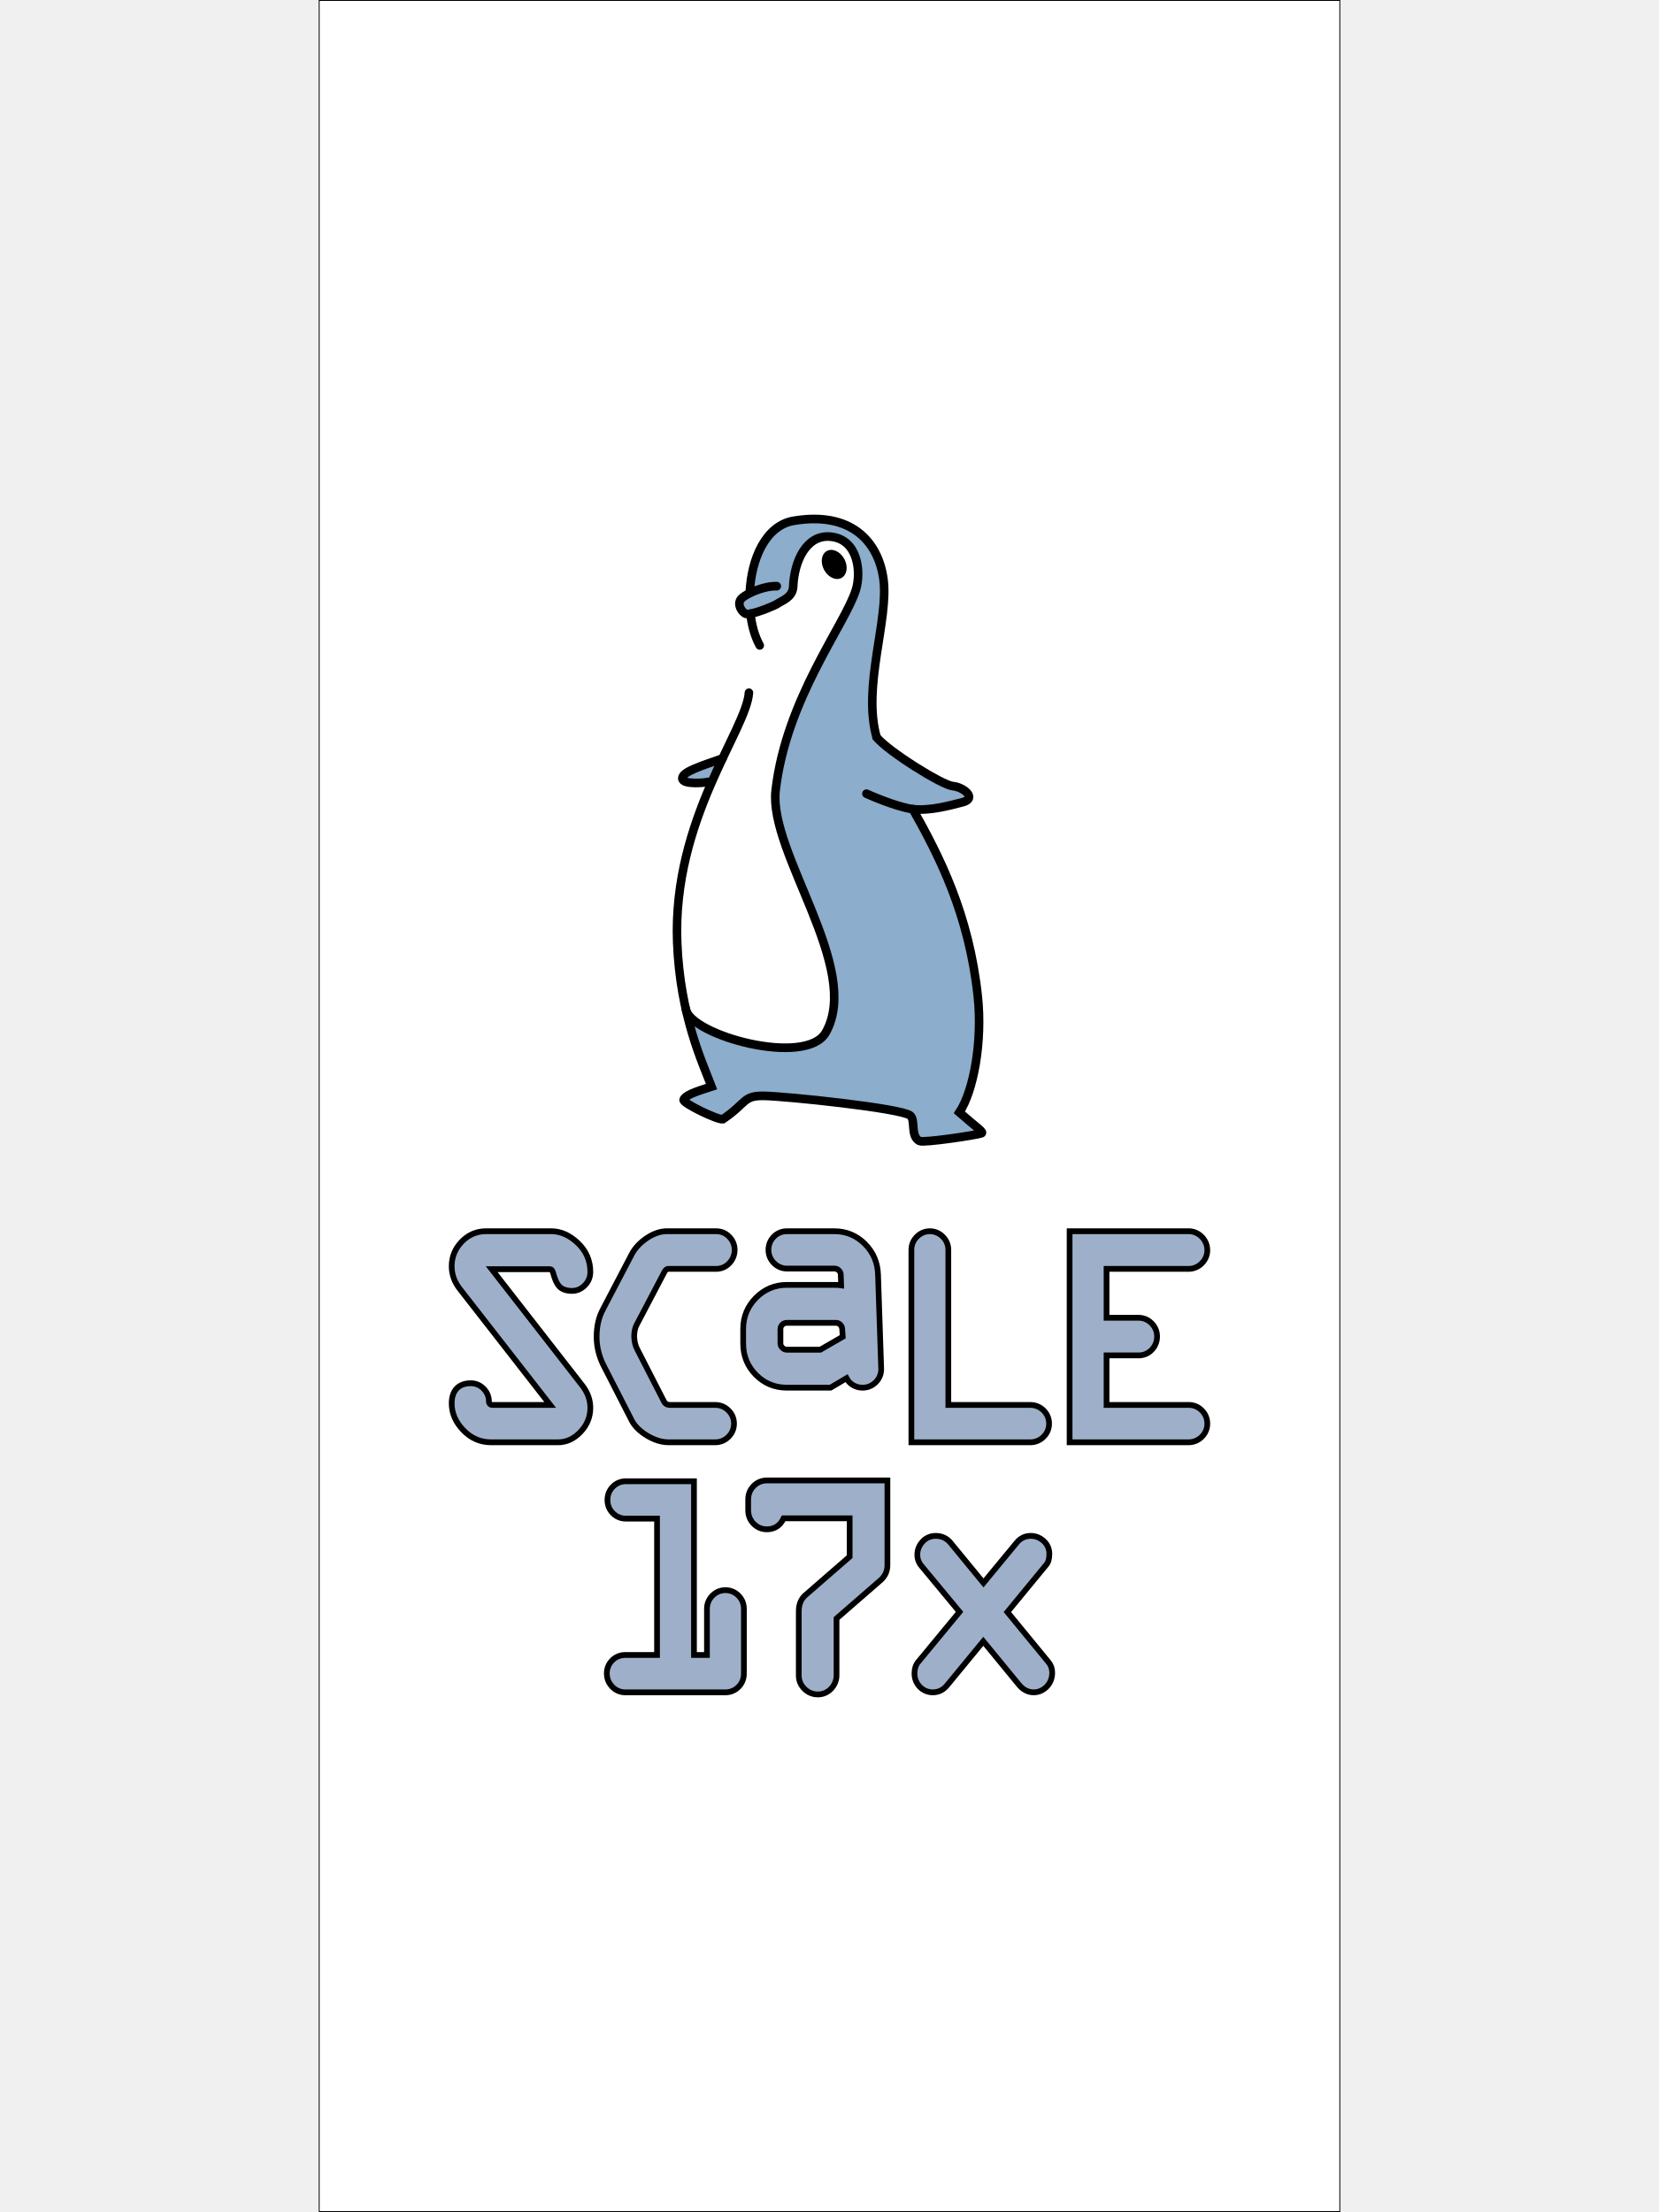
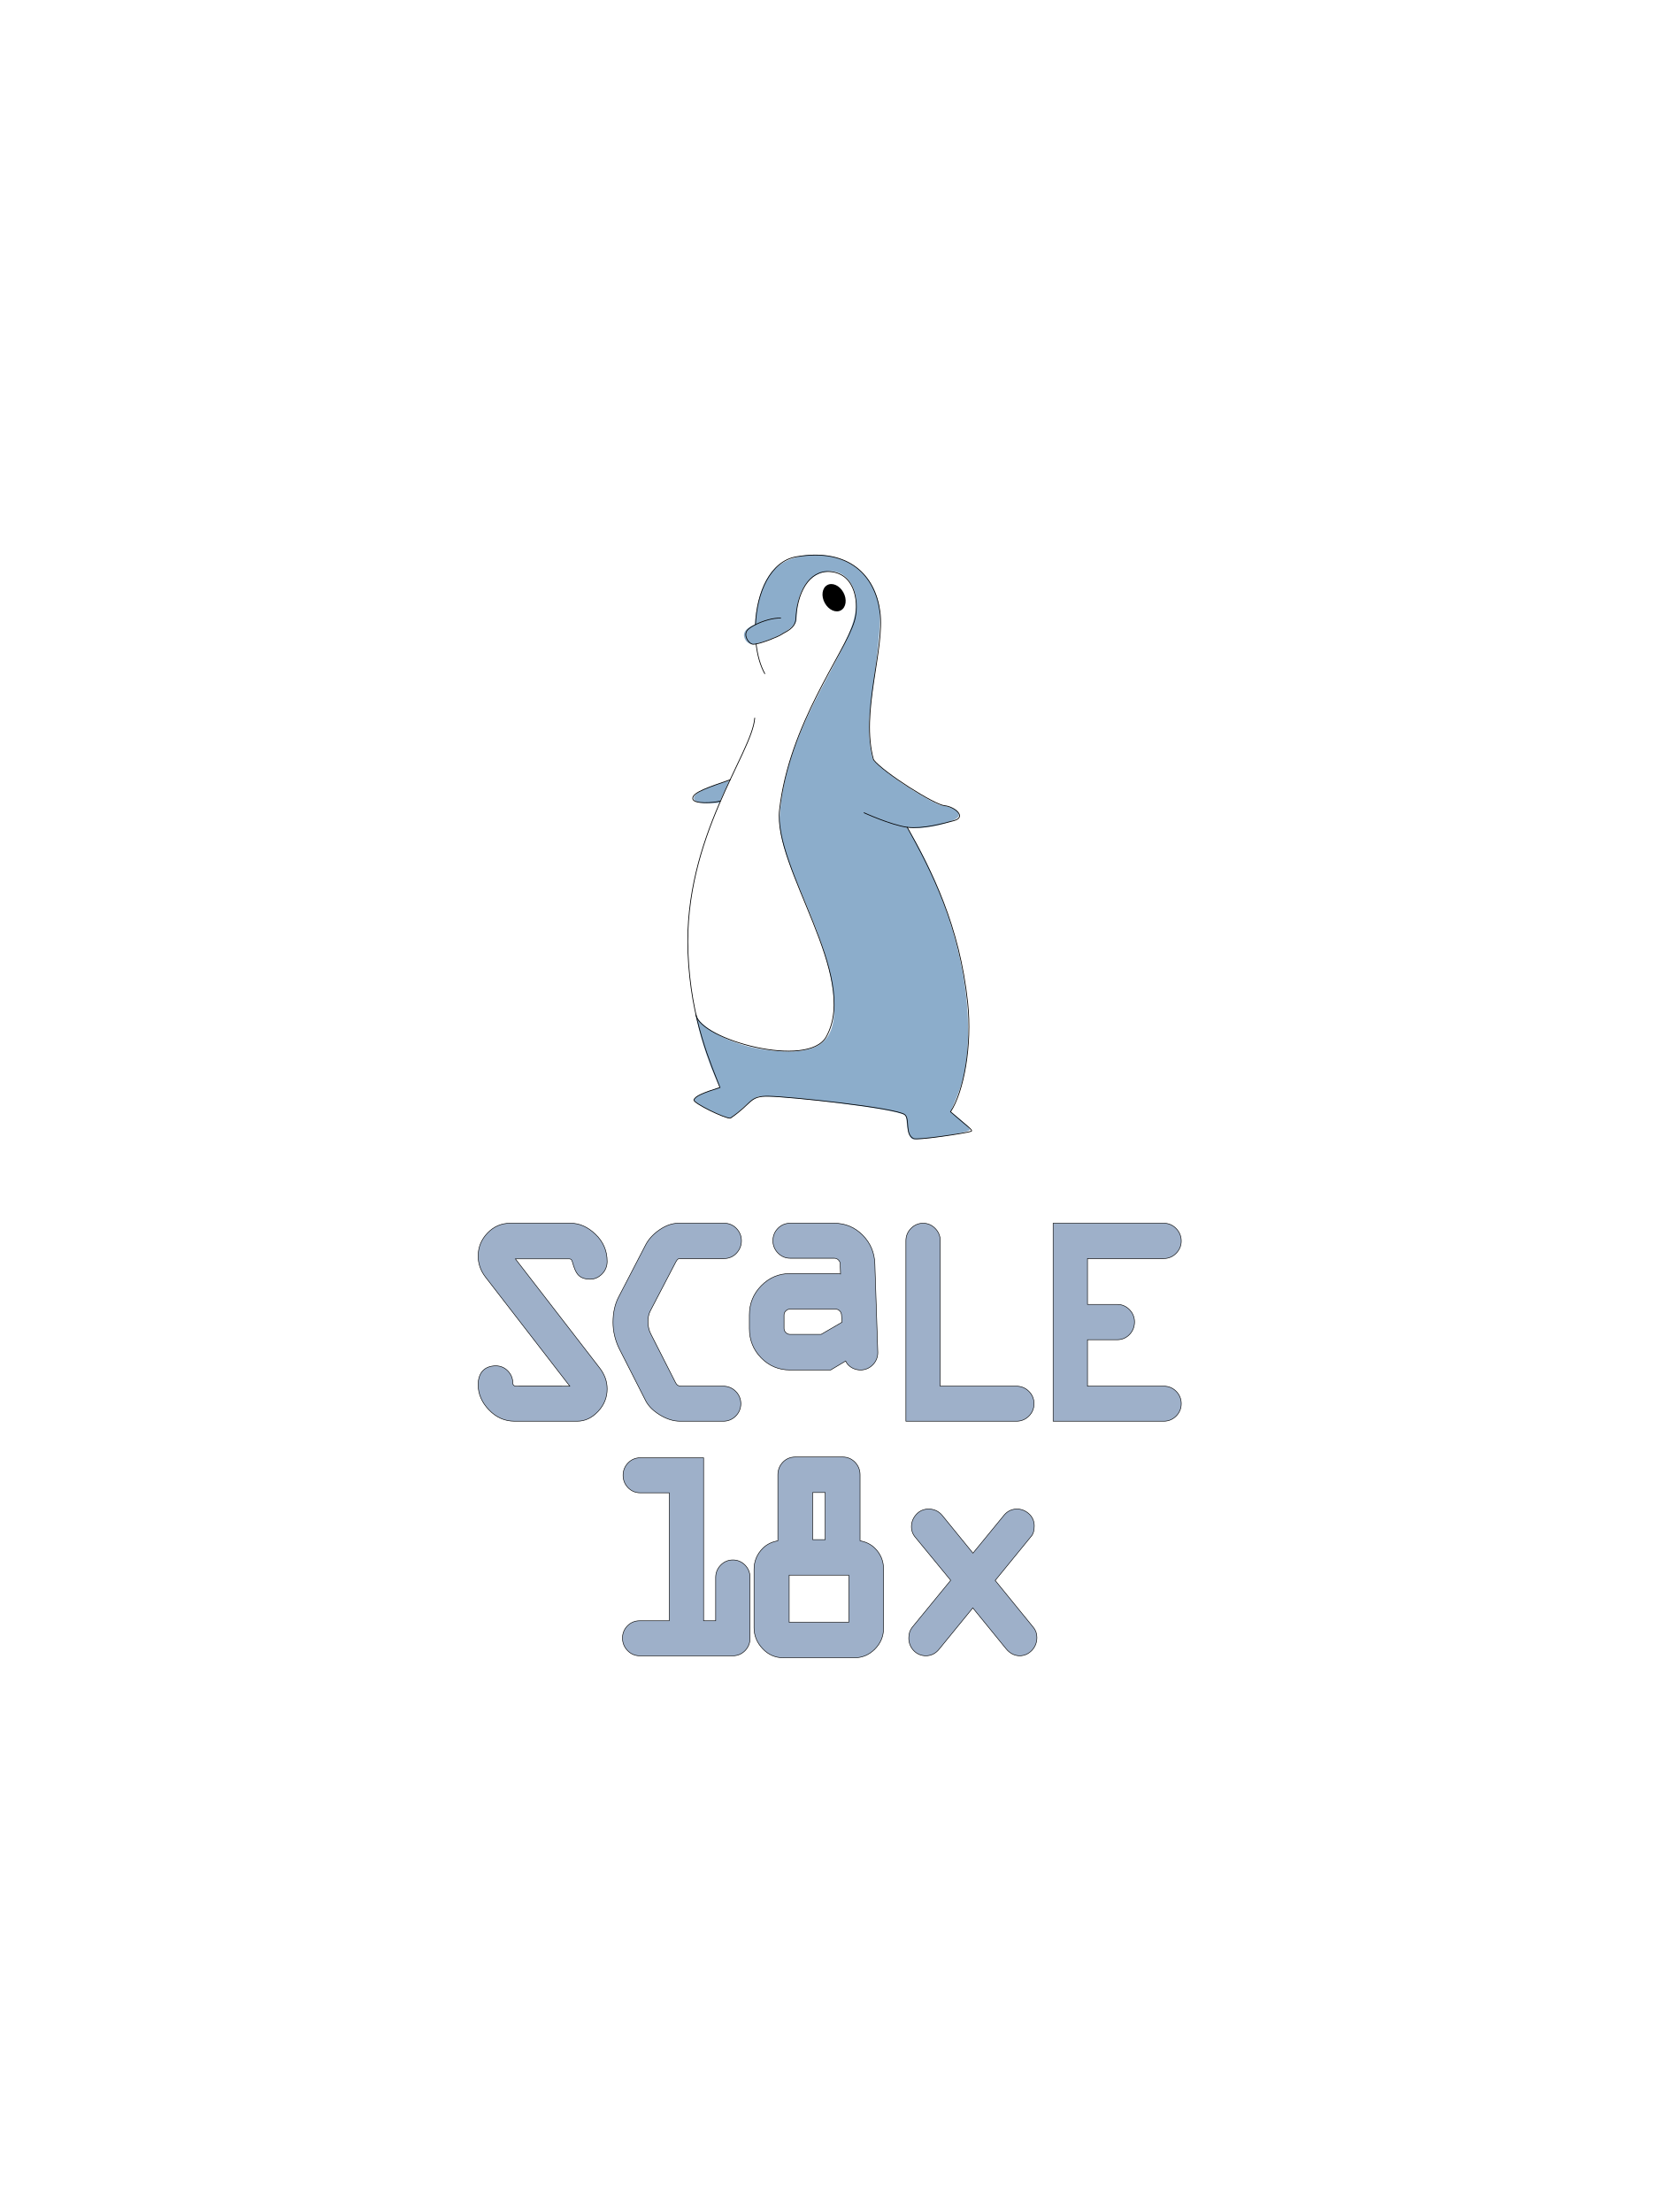
- <svg xmlns="http://www.w3.org/2000/svg" width="1536" height="2048" viewBox="0 0 406.4 541.867" version="1.1" id="svg8">
-   <defs id="defs2">
-     <clipPath clipPathUnits="userSpaceOnUse" id="clipPath24">
-       <path d="M 0,1296 H 1728 V 0 H 0 Z" id="path22-5" />
-     </clipPath>
-     <clipPath clipPathUnits="userSpaceOnUse" id="clipPath116">
-       <path d="M 0,1296 H 1728 V 0 H 0 Z" id="path114" />
-     </clipPath>
-     <clipPath clipPathUnits="userSpaceOnUse" id="clipPath162">
-       <path d="M 0,1296 H 1728 V 0 H 0 Z" id="path160" />
-     </clipPath>
-     <clipPath clipPathUnits="userSpaceOnUse" id="clipPath178">
-       <path d="M 0,1296 H 1728 V 0 H 0 Z" id="path176" />
-     </clipPath>
-     <clipPath clipPathUnits="userSpaceOnUse" id="clipPath194">
-       <path d="M 0,1296 H 1728 V 0 H 0 Z" id="path192" />
-     </clipPath>
-     <clipPath clipPathUnits="userSpaceOnUse" id="clipPath206">
-       <path d="m 1092.17,758.584 h 182.92 v -28.715 h -182.92 z" id="path204" />
-     </clipPath>
-     <clipPath clipPathUnits="userSpaceOnUse" id="clipPath210">
-       <path d="m 1092.17,758.584 h 182.92 v -28.715 h -182.92 z" id="path208" />
-     </clipPath>
-     <clipPath clipPathUnits="userSpaceOnUse" id="clipPath234">
-       <path d="m 1094.31,736.994 h 488.44 v -36.719 h -488.44 z" id="path232" />
-     </clipPath>
-     <clipPath clipPathUnits="userSpaceOnUse" id="clipPath238">
-       <path d="m 1094.31,736.994 h 488.44 v -36.719 h -488.44 z" id="path236" />
-     </clipPath>
-     <clipPath clipPathUnits="userSpaceOnUse" id="clipPath262">
-       <path d="M 1077.15,249.586 H 1252.3 V 222.103 H 1077.15 Z" id="path260" />
-     </clipPath>
-     <clipPath clipPathUnits="userSpaceOnUse" id="clipPath266">
-       <path d="M 1077.15,249.586 H 1252.3 V 222.103 H 1077.15 Z" id="path264" />
-     </clipPath>
-     <clipPath clipPathUnits="userSpaceOnUse" id="clipPath290">
-       <path d="m 1079.21,228.922 h 467.85 v -35.145 h -467.85 z" id="path288" />
-     </clipPath>
-     <clipPath clipPathUnits="userSpaceOnUse" id="clipPath294">
-       <path d="m 1079.21,228.922 h 467.85 v -35.145 h -467.85 z" id="path292" />
-     </clipPath>
-   </defs>
-   <g id="layer1" transform="translate(0,244.8667)">
-     <g id="g107" transform="matrix(0.8407225,0,0,0.8407225,78.07685,47.30542)">
-       <rect y="-347.393" x="0.132" height="644.261" width="297.392" id="rect5943" style="fill:#ffffff;fill-opacity:1;stroke:#000000;stroke-width:0.264;stroke-opacity:1" />
-       <g transform="matrix(1.813115,0,0,1.833864,37.87629,-198.4109)" style="fill:none;fill-rule:evenodd;stroke:none;stroke-width:1" id="Page-1">
-         <g id="HomePageBanner">
-           <g id="g10-4" transform="matrix(1,0,0,-1,36.53325,101.1305)">
-             <g id="g12-1" transform="matrix(1,0,0,-1,0,100.1256)">
-               <path style="fill:#ffffff;fill-rule:nonzero" d="m 24.937,2.885 c -0.083,-0.001 -0.163,2.69e-4 -0.248,0.004 -3.14,0.143 -4.762,2.589 -5.328,4.611 -0.615,2.195 -0.175,3.581 -0.669,4.233 -1.223,1.613 -4.652,2.971 -6.821,3.459 0,0 0.363,2.575 0.917,4.111 0.553,1.536 1.194,2.501 0.791,4.787 -0.404,2.286 -3.613,8.618 -6.19,14.106 -2.979,6.344 -7.287,15.872 -7.266,27.455 0.008,4.429 0.548,8.484 1.291,11.97 0.089,0.14 0.146,0.261 0.164,0.366 0.273,1.556 5.264,5.301 12.977,6.073 6.877,0.689 10.934,-0.516 10.895,-7.036 C 25.378,64.8 15.603,52.388 16.031,44.639 16.955,28.008 29.446,15.964 29.256,8.118 29.19,5.397 27.508,2.925 24.937,2.885 c 0,0 0,0 0,0 z" id="path14-7" />
-               <path style="fill:#8cadcb;fill-rule:nonzero" d="m 22.109,0.082 c -2.826,0 -5.988,1.006 -7.67,3.194 -2.456,3.194 -2.691,8.633 -2.691,8.633 0,0 -2.355,0.748 -1.817,2.228 0.466,1.28 1.562,1.138 1.85,1.076 0.003,-0.001 0.009,-0.003 0.012,-0.004 0.039,-0.009 0.063,-0.017 0.063,-0.017 2.169,-0.488 5.598,-1.847 6.821,-3.459 0.494,-0.651 0.054,-2.037 0.669,-4.233 0.566,-2.022 2.188,-4.468 5.328,-4.611 2.713,-0.123 4.499,2.42 4.567,5.229 0.19,7.846 -12.301,19.89 -13.225,36.521 -0.428,7.749 9.347,20.162 9.419,32.385 0.039,6.52 -4.018,7.725 -10.895,7.036 -7.713,-0.772 -12.703,-4.517 -12.977,-6.073 -0.018,-0.105 -0.075,-0.226 -0.164,-0.366 1.653,7.755 4.306,12.698 4.306,12.698 0,0 -4.622,1.253 -4.487,2.165 0.097,0.656 5.557,3.119 6.202,3.03 0.732,-0.101 3.522,-3.231 4.932,-3.636 1.735,-0.498 23.578,1.975 25.298,3.127 0.503,0.337 0.111,3.16 1.211,4.001 0.572,0.437 9.539,-0.932 9.958,-1.479 0.329,-0.431 -3.288,-3.093 -3.288,-3.093 1.415,-3.302 3.12,-6.275 3.019,-14.391 -0.156,-12.626 -5.248,-25.369 -10.498,-33.793 3.059,0.587 8.883,-0.975 8.917,-2.017 0.039,-1.21 -2.187,-1.58 -3.129,-1.715 C 42.899,42.382 35.54,38.279 32.134,34.816 31.645,32.945 31.406,31.254 31.495,28.293 31.596,24.93 33.21,16.592 33.345,10.909 33.46,6.061 30.284,0.216 22.109,0.082 Z" id="path16-1" />
-               <path style="fill:#8cadcb;fill-rule:nonzero" d="m 7.325,38.343 c -2.362,0.631 -6.109,1.811 -6.123,2.963 -0.012,1.012 2.598,0.962 4.403,0.807 0.593,-1.358 1.177,-2.614 1.72,-3.77 z" id="path18-8" />
-               <path style="stroke:#000000;stroke-width:1.374;stroke-linecap:round" d="m 38.053,46.248 c 4.228,7.431 9.029,16.639 10.441,29.761 0.77,7.152 -0.658,14.969 -2.962,18.424 2.772,2.4 4.02,3.15 3.538,3.318 -0.851,0.296 -9.28,1.553 -9.939,1.223 -1.53,-0.764 -0.593,-3.31 -1.498,-4.048 C 36.203,93.761 17.612,91.852 14.099,91.801 10.727,91.751 11.369,92.948 7.515,95.516 6.659,95.638 1.034,92.947 1.215,92.424 1.444,91.763 2.805,91.236 5.705,90.32 4.248,86.521 0.65,79.07 0.185,67.442 -0.597,47.895 11.297,33.699 11.713,27.751" id="path20-7" />
-               <path style="stroke:#000000;stroke-width:1.374;stroke-linecap:round" d="m 11.844,11.908 c 0.223,-5.407 2.557,-10.733 7.074,-11.481 9.211,-1.525 13.593,3.295 14.416,9.284 0.881,6.401 -3.416,17.086 -1.105,25.105" id="path22-8" />
-               <path style="stroke:#000000;stroke-width:1.374;stroke-linecap:round" d="M 13.45,20.235 C 12.668,18.839 12.171,17.095 11.952,15.193" id="path24-7" />
-               <path style="stroke:#000000;stroke-width:1.374;stroke-linecap:round" d="m 7.472,38.197 c -3.472,1.203 -6.47,2.105 -6.47,3.157 0,1.052 3.787,0.752 4.734,0.451" id="path26-7" />
-               <path style="stroke:#000000;stroke-width:1.374;stroke-linecap:round" d="m 16.189,10.82 c -1.311,-0.052 -3.043,0.476 -4.291,1.08 -0.636,0.308 -1.146,0.635 -1.411,0.914 -0.783,0.829 0.065,2.191 0.79,2.415 0.126,0.039 0.341,0.028 0.615,-0.019 1.3,-0.223 3.909,-1.258 4.471,-1.641 0.681,-0.464 2.258,-0.942 2.452,-2.505 0.157,-4.36 2.209,-8.418 5.933,-8.118 4.582,0.37 5.006,5.731 4.167,8.419 C 27.18,16.928 17.71,28.653 16.004,43.253 14.845,53.172 29.899,71.457 24.077,81.716 20.92,87.278 2.235,82.176 1.564,77.988" id="path28-4" />
-               <path style="stroke:#000000;stroke-width:1.374;stroke-linecap:round" d="m 32.23,34.817 c 1.74,2.175 10.516,7.619 12.253,7.769 1.736,0.151 3.944,1.954 1.577,2.556 -1.965,0.5 -5.237,1.414 -8.007,1.107 0,0 0,0 0,0 -2.899,-0.405 -7.458,-2.459 -7.458,-2.459" id="path30-4" />
-               <path style="fill:#000000;fill-rule:nonzero" d="M 26.613,9.496 C 25.726,9.993 24.472,9.442 23.812,8.265 23.152,7.089 23.336,5.733 24.223,5.236 c 0.887,-0.498 2.141,0.053 2.8,1.23 0.66,1.176 0.476,2.533 -0.41,3.03 z" id="path32-9" />
+ <svg xmlns="http://www.w3.org/2000/svg" width="1536px" height="2048px" viewBox="0 0 1536 2048" version="1.1" style="background: #FFFFFF;">
+   <defs />
+   <g id="Page-1" stroke="none" stroke-width="1" fill="none" fill-rule="evenodd">
+     <g id="LaunchImage_iPad_iOS7@2x~portrait">
+       <rect id="Rectangle" fill="#FFFFFF" x="0" y="0" width="1536" height="2048" />
+       <g id="HomePageBanner" transform="translate(442, 512)">
+         <g id="g10-1" transform="translate(326.2518, 272.0251) scale(-1, 1) rotate(-180) translate(-326.2518, -272.0251) translate(194.6039, 0.580902)">
+           <g id="g12-3" transform="translate(131.6478, 271.2119) scale(-1, 1) rotate(-180) translate(-131.6478, -271.2119) translate(-0, 0.079699)">
+             <path d="M133.062,15.772 C132.618,15.765 132.187,15.774 131.733,15.795 C114.9,16.575 106.206,29.949 103.17,41 C99.874,53.002 102.234,60.575 99.586,64.137 C93.032,72.952 74.648,80.376 63.021,83.047 C63.021,83.047 64.968,97.122 67.936,105.517 C70.903,113.912 74.338,119.188 72.174,131.687 C70.01,144.186 52.804,178.798 38.99,208.795 C23.02,243.474 -0.076,295.559 0.036,358.875 C0.078,383.087 2.973,405.251 6.957,424.311 C7.431,425.075 7.737,425.737 7.836,426.31 C9.302,434.817 36.053,455.288 77.404,459.511 C114.272,463.275 136.02,456.691 135.812,421.049 C135.425,354.231 83.021,286.38 85.316,244.018 C90.272,153.104 157.234,87.268 156.214,44.378 C155.86,29.505 146.846,15.991 133.062,15.772 C133.062,15.772 133.062,15.772 133.062,15.772 L133.062,15.772 Z" id="path14-7" fill="#FFFFFF" fill-rule="nonzero" />
+             <path d="M117.901,0.447 C102.752,0.447 85.801,5.947 76.782,17.909 C63.617,35.371 62.355,65.102 62.355,65.102 C62.355,65.102 49.731,69.192 52.616,77.28 C55.112,84.276 60.989,83.502 62.535,83.161 C62.553,83.154 62.584,83.143 62.602,83.139 C62.811,83.09 62.94,83.047 62.94,83.047 C74.568,80.376 92.951,72.952 99.505,64.137 C102.153,60.576 99.793,53.002 103.089,41 C106.125,29.949 114.819,16.575 131.652,15.795 C146.195,15.122 155.769,29.025 156.134,44.378 C157.154,87.269 90.191,153.104 85.235,244.018 C82.941,286.38 135.345,354.231 135.732,421.049 C135.939,456.691 114.191,463.276 77.323,459.511 C35.973,455.288 9.221,434.817 7.755,426.31 C7.656,425.737 7.35,425.075 6.876,424.312 C15.736,466.703 29.96,493.723 29.96,493.723 C29.96,493.723 5.182,500.574 5.907,505.555 C6.428,509.141 35.697,522.608 39.158,522.121 C43.083,521.569 58.039,504.46 65.6,502.247 C74.9,499.525 191.998,513.042 201.22,519.341 C203.915,521.182 201.813,536.616 207.712,541.214 C210.778,543.604 258.85,536.119 261.094,533.127 C262.86,530.772 243.466,516.216 243.466,516.216 C251.053,498.163 260.19,481.911 259.652,437.546 C258.815,368.523 231.518,298.867 203.373,252.815 C219.773,256.023 250.995,247.487 251.175,241.789 C251.385,235.175 239.453,233.15 234.403,232.415 C229.354,231.679 189.902,209.251 171.643,190.322 C169.021,180.095 167.741,170.848 168.217,154.663 C168.758,136.282 177.414,90.698 178.136,59.634 C178.751,33.132 161.724,1.183 117.901,0.447 L117.901,0.447 Z" id="path16-8" fill="#8CADCB" fill-rule="nonzero" />
+             <path d="M38.647,209.599 C25.983,213.049 5.899,219.498 5.824,225.797 C5.758,231.328 19.749,231.058 29.427,230.209 C32.607,222.787 35.738,215.921 38.647,209.599 L38.647,209.599 Z" id="path18-8" fill="#8CADCB" fill-rule="nonzero" />
+             <path d="M203.373,252.815 C226.037,293.438 251.774,343.774 259.347,415.503 C263.477,454.598 255.819,497.33 243.466,516.216 C258.329,529.337 265.017,533.436 262.431,534.352 C257.871,535.971 212.683,542.838 209.149,541.036 C200.948,536.859 205.972,522.941 201.118,518.91 C193.457,512.541 93.794,502.106 74.958,501.827 C56.881,501.557 60.324,508.1 39.666,522.135 C35.074,522.803 4.922,508.095 5.891,505.234 C7.115,501.623 14.415,498.738 29.961,493.733 C22.15,472.966 2.861,432.234 0.37,368.671 C-3.823,261.821 59.938,184.216 62.168,151.703" id="path20-3" stroke="#000000" stroke-width="0.685" stroke-linecap="round" />
+             <path d="M62.873,65.097 C64.067,35.542 76.582,6.423 100.796,2.338 C150.174,-5.996 173.665,20.352 178.078,53.09 C182.799,88.078 159.767,146.49 172.156,190.327" id="path22-8" stroke="#000000" stroke-width="0.685" stroke-linecap="round" />
+             <path d="M71.478,110.614 C67.286,102.984 64.624,93.45 63.448,83.053" id="path24-1" stroke="#000000" stroke-width="0.685" stroke-linecap="round" />
+             <path d="M39.432,208.805 C20.821,215.38 4.746,220.313 4.746,226.063 C4.746,231.817 25.05,230.172 30.127,228.529" id="path26-5" stroke="#000000" stroke-width="0.685" stroke-linecap="round" />
+             <path d="M86.162,59.15 C79.137,58.863 69.85,61.753 63.161,65.053 C59.749,66.735 57.015,68.524 55.597,70.052 C51.4,74.581 55.948,82.03 59.834,83.254 C60.508,83.467 61.661,83.407 63.13,83.151 C70.096,81.934 84.084,76.272 87.1,74.179 C90.753,71.645 99.207,69.032 100.244,60.485 C101.087,36.653 112.085,14.466 132.052,16.108 C156.616,18.131 158.888,47.438 154.389,62.128 C145.083,92.534 94.318,156.633 85.174,236.444 C78.958,290.664 159.663,390.618 128.452,446.7 C111.528,477.107 11.358,449.217 7.762,426.323" id="path28-3" stroke="#000000" stroke-width="0.685" stroke-linecap="round" />
+             <path d="M172.156,190.327 C181.485,202.215 228.532,231.974 237.842,232.795 C247.147,233.619 258.988,243.478 246.298,246.765 C235.764,249.497 218.222,254.493 203.373,252.815 C203.373,252.815 203.373,252.815 203.373,252.815 C187.832,250.598 163.39,239.37 163.39,239.37" id="path30-5" stroke="#000000" stroke-width="0.685" stroke-linecap="round" />
+             <path d="M142.046,51.91 C137.293,54.626 130.567,51.616 127.031,45.183 C123.491,38.754 124.479,31.339 129.231,28.623 C133.984,25.903 140.707,28.913 144.244,35.346 C147.783,41.776 146.798,49.191 142.046,51.91 L142.046,51.91 Z" id="path32-4" fill="#000000" fill-rule="nonzero" />
+           </g>
+         </g>
+         <g id="g5611-3" transform="translate(0, 620.0347)" stroke-width="0.5" stroke="#000000" fill="#9EB0C9" fill-rule="nonzero">
+           <g id="g5585-6">
+             <g id="g26-5" transform="translate(60.24833, 92.35171) scale(-1, 1) rotate(-180) translate(-60.24833, -92.35171) translate(0.351674, 0.31027)">
+               <path d="M29.993,183.902 C21.83,183.902 14.766,180.846 8.992,174.821 C3.25,168.832 0.339,161.653 0.339,153.481 C0.339,146.485 2.609,139.971 7.081,134.119 C7.081,134.119 81.795,37.442 85.213,33.021 C78.119,33.021 35.598,33.009 35.598,33.009 C34.279,33.009 33.661,33.444 33.234,33.866 C32.75,34.34 32.432,34.877 32.432,35.946 C32.432,40.163 30.856,44.02 27.876,47.111 C24.87,50.228 21.028,51.869 16.768,51.869 C6.328,51.869 0.339,45.491 0.339,34.369 C0.339,25.857 3.699,18.024 10.321,11.097 C16.975,4.119 24.966,0.581 34.063,0.581 L92.09,0.581 C99.246,0.581 105.733,3.624 111.375,9.626 C116.959,15.569 119.792,22.574 119.792,30.456 C119.792,37.361 117.48,43.872 112.922,49.814 C112.922,49.814 38.319,146.37 34.804,150.92 L84.36,150.92 C85.809,150.92 86.895,150.698 87.655,147.885 C89.128,142.432 90.688,138.821 92.564,136.501 C94.954,133.556 98.838,132.06 104.112,132.06 C108.152,132.06 111.803,133.658 114.971,136.818 C118.127,139.963 119.792,144.009 119.792,148.528 C119.792,158.337 116.159,166.795 108.997,173.671 C101.92,180.461 94.194,183.902 86.034,183.902 L29.993,183.902 Z" id="path28-2-9" />
+             </g>
+             <g id="g30-5" transform="translate(185.0897, 92.35171) scale(-1, 1) rotate(-180) translate(-185.0897, -92.35171) translate(125.505, 0.31027)">
+               <path d="M60.61,183.902 C54.903,183.902 49.033,181.869 43.162,177.856 C37.451,173.947 33.153,169.31 30.381,164.07 L5.365,115.819 C1.842,109.124 0.046,101.156 0.046,92.176 C0.046,84.046 1.893,76.022 5.534,68.316 L30.34,19.445 C32.936,14.473 37.406,10.057 43.652,6.272 C49.886,2.499 56.107,0.581 62.137,0.581 L102.261,0.581 C106.549,0.581 110.456,2.193 113.567,5.245 C116.735,8.353 118.41,12.347 118.41,16.797 C118.41,21.242 116.733,25.235 113.559,28.345 C110.399,31.44 106.59,33.009 102.245,33.009 L63.467,33.009 C60.602,32.992 58.932,34.101 57.675,36.837 L34.988,81.51 C33.33,84.695 32.471,88.429 32.41,92.669 C32.408,96.532 33.14,99.933 34.587,102.704 L58.179,148.004 C59.857,151.247 61.216,151.209 61.798,151.197 L103.01,151.197 C107.386,151.197 111.311,152.905 114.365,156.134 C117.367,159.316 118.955,163.307 118.955,167.677 C118.955,171.984 117.363,175.917 114.348,179.055 C111.307,182.227 107.405,183.902 103.057,183.902 L60.61,183.902 Z" id="path32-7-4" />
+             </g>
+             <g id="g34-9" transform="translate(311.3971, 68.42505) scale(-1, 1) rotate(-180) translate(-311.3971, -68.42505) translate(251.5005, 0.407986)">
+               <path d="M34.075,34.742 L34.067,34.746 C32.92,35.909 32.41,37.111 32.41,38.634 L32.41,50.779 C32.41,52.395 32.904,53.61 34.01,54.732 C35.126,55.861 36.339,56.369 37.947,56.369 L80.115,56.369 C81.709,56.369 82.897,55.878 83.972,54.777 C85.071,53.652 85.607,52.291 85.656,50.506 C85.656,50.506 85.887,47.118 86.081,44.303 C81.986,41.917 68.64,34.136 66.77,33.044 L37.947,33.044 C36.425,33.044 35.23,33.568 34.075,34.742 Z M38,135.95 C33.673,135.95 29.779,134.313 26.733,131.213 C23.696,128.113 22.09,124.148 22.09,119.738 C22.09,115.407 23.719,111.458 26.799,108.321 C29.879,105.184 33.755,103.524 38,103.524 L78.823,103.524 C80.45,103.524 81.676,103.014 82.809,101.876 C83.915,100.759 84.411,99.54 84.411,97.932 C84.411,97.932 84.566,93.341 84.713,88.957 C82.958,89.213 81.411,89.351 80.107,89.351 L37.99,89.351 C27.654,89.35 18.697,85.577 11.37,78.131 C4.036,70.684 0.317,61.582 0.317,51.076 L0.317,38.334 C0.317,27.75 4.005,18.619 11.276,11.215 C18.544,3.813 27.503,0.063 37.906,0.063 L75.563,0.063 C75.563,0.063 84.095,5.149 89.426,8.336 C90.153,7.063 90.822,5.763 91.91,4.691 C95.023,1.623 98.858,0.063 103.306,0.063 C107.533,0.063 111.393,1.679 114.467,4.739 C117.58,7.83 119.225,11.806 119.225,16.231 L116.5,98.132 C116.208,108.635 112.397,117.666 105.178,124.947 C97.934,132.249 89.069,135.95 78.831,135.95 L38,135.95 Z" id="path36-1" />
+             </g>
+             <g id="g38-7" transform="translate(456.1584, 92.14098) scale(-1, 1) rotate(-180) translate(-456.1584, -92.14098) translate(396.5737, 0.099544)">
+               <path d="M4.876,178.909 C1.787,175.776 0.156,171.84 0.156,167.511 L0.156,0.37 L102.649,0.37 C106.936,0.37 110.845,1.983 113.953,5.034 C117.119,8.147 118.795,12.141 118.795,16.587 C118.795,21.026 117.119,25.016 113.957,28.126 C110.851,31.18 106.94,32.799 102.653,32.799 L31.978,32.799 L31.978,167.515 C31.978,171.836 30.347,175.772 27.256,178.909 C24.174,182.042 20.306,183.692 16.067,183.692 C11.828,183.692 7.958,182.042 4.876,178.909" id="path40-5" />
+             </g>
+             <g id="g42-5" transform="translate(592.2887, 92.35171) scale(-1, 1) rotate(-180) translate(-592.2887, -92.35171) translate(532.704, 0.31027)">
+               <path d="M5.499,183.902 L0.339,183.902 L0.339,0.581 L102.832,0.581 C107.117,0.581 111.023,2.193 114.138,5.245 C117.302,8.357 118.974,12.351 118.974,16.797 C118.974,21.218 117.339,25.195 114.24,28.303 C111.168,31.384 107.313,33.009 103.092,33.009 L32.161,33.009 L32.161,76.028 L59.785,76.028 C64.135,76.028 68.046,77.699 71.089,80.869 C74.106,84.004 75.704,88.032 75.704,92.509 C75.704,96.84 74.073,100.79 70.989,103.932 C67.907,107.071 64.031,108.733 59.785,108.733 L32.161,108.733 L32.161,151.197 L102.837,151.197 C107.141,151.197 111.064,152.847 114.177,155.967 C117.314,159.121 118.974,163.078 118.974,167.417 C118.974,171.825 117.326,175.841 114.214,179.026 C111.087,182.219 107.154,183.902 102.832,183.902 L5.499,183.902 Z" id="path44-4" />
            </g>
          </g>
-           <g style="fill:#9eb0c9;fill-rule:nonzero;stroke:#000000;stroke-width:0.919" id="g5611-1" transform="translate(0,113.767)">
-             <g id="g5585-5">
-               <g id="g26-5" transform="matrix(1,0,0,-1,0.298367,34.41642)">
-                 <path d="M 5.711,33.87 C 4.189,33.87 2.871,33.311 1.794,32.209 0.723,31.113 0.18,29.8 0.18,28.305 c 0,-1.28 0.423,-2.471 1.258,-3.542 0,0 13.937,-17.685 14.574,-18.494 -1.323,0 -9.255,-0.002 -9.255,-0.002 -0.246,0 -0.361,0.08 -0.441,0.157 -0.09,0.087 -0.15,0.185 -0.15,0.381 0,0.771 -0.294,1.477 -0.85,2.042 -0.561,0.57 -1.277,0.87 -2.072,0.87 -1.947,0 -3.065,-1.167 -3.065,-3.201 0,-1.557 0.627,-2.99 1.862,-4.257 C 3.283,0.982 4.773,0.335 6.47,0.335 h 10.824 c 1.335,0 2.545,0.557 3.597,1.655 1.042,1.087 1.57,2.369 1.57,3.811 0,1.263 -0.431,2.454 -1.282,3.541 0,0 -13.916,17.663 -14.572,18.496 h 9.244 c 0.27,0 0.473,-0.041 0.615,-0.555 0.275,-0.997 0.566,-1.658 0.916,-2.082 0.446,-0.539 1.17,-0.812 2.154,-0.812 0.753,0 1.435,0.292 2.026,0.87 0.589,0.575 0.899,1.316 0.899,2.142 0,1.794 -0.678,3.342 -2.014,4.599 -1.32,1.242 -2.761,1.872 -4.283,1.872 z" id="path28-2-5" />
-               </g>
-               <g id="g30-8" transform="matrix(1,0,0,-1,23.64387,34.41642)">
-                 <path d="m 11.422,33.87 c -1.065,0 -2.16,-0.372 -3.255,-1.106 C 7.102,32.049 6.301,31.201 5.783,30.242 L 1.117,21.415 C 0.46,20.191 0.125,18.733 0.125,17.09 c 0,-1.487 0.345,-2.955 1.024,-4.365 l 4.627,-8.94 C 6.26,2.876 7.094,2.068 8.259,1.376 9.422,0.685 10.582,0.335 11.707,0.335 h 7.485 c 0.8,0 1.529,0.295 2.109,0.853 0.591,0.569 0.903,1.299 0.903,2.113 0,0.813 -0.313,1.544 -0.905,2.112 C 20.71,5.98 19.999,6.267 19.189,6.267 H 11.955 C 11.421,6.264 11.109,6.466 10.875,6.967 L 6.643,15.139 c -0.309,0.583 -0.469,1.266 -0.481,2.041 -3.808e-4,0.707 0.136,1.329 0.406,1.836 l 4.401,8.287 c 0.313,0.593 0.567,0.586 0.675,0.584 h 7.688 c 0.816,0 1.548,0.312 2.118,0.903 0.56,0.582 0.856,1.312 0.856,2.112 0,0.788 -0.297,1.507 -0.859,2.081 -0.567,0.58 -1.295,0.887 -2.106,0.887 z" id="path32-7-2" />
-               </g>
-               <g id="g34-9" transform="matrix(1,0,0,-1,47.14646,25.53046)">
-                 <path d="m 6.473,6.47 -0.002,7.611e-4 c -0.214,0.213 -0.309,0.433 -0.309,0.711 v 2.222 c 0,0.296 0.092,0.518 0.299,0.723 0.208,0.207 0.434,0.3 0.734,0.3 h 7.866 c 0.297,0 0.519,-0.09 0.72,-0.291 0.205,-0.206 0.305,-0.455 0.314,-0.781 0,0 0.043,-0.62 0.079,-1.135 C 15.41,7.782 12.92,6.359 12.571,6.159 H 7.195 c -0.284,0 -0.507,0.096 -0.722,0.311 z m 0.732,18.514 c -0.807,0 -1.534,-0.3 -2.102,-0.867 -0.567,-0.567 -0.866,-1.292 -0.866,-2.099 0,-0.792 0.304,-1.515 0.878,-2.089 0.575,-0.574 1.298,-0.878 2.09,-0.878 h 7.615 c 0.303,0 0.532,-0.093 0.744,-0.301 0.206,-0.204 0.299,-0.427 0.299,-0.722 0,0 0.029,-0.84 0.056,-1.642 -0.327,0.047 -0.616,0.072 -0.859,0.072 H 7.203 C 5.275,16.459 3.604,15.769 2.237,14.407 0.869,13.044 0.176,11.38 0.176,9.458 V 7.127 c 0,-1.936 0.688,-3.607 2.044,-4.961 C 3.576,0.812 5.247,0.126 7.187,0.126 h 7.024 c 0,0 1.591,0.93 2.586,1.513 0.136,-0.233 0.26,-0.471 0.463,-0.667 0.581,-0.561 1.296,-0.847 2.126,-0.847 0.789,0 1.508,0.296 2.082,0.856 0.581,0.566 0.888,1.293 0.888,2.102 L 21.848,18.066 c -0.054,1.921 -0.765,3.573 -2.112,4.905 -1.351,1.336 -3.005,2.013 -4.915,2.013 z" id="path36-8" />
-               </g>
-               <g id="g38-2" transform="matrix(1,0,0,-1,74.09134,34.14957)">
-                 <path d="M 1.142,32.728 C 0.566,32.155 0.262,31.435 0.262,30.643 V 0.068 H 19.38 c 0.8,0 1.529,0.295 2.109,0.853 0.591,0.569 0.903,1.3 0.903,2.113 0,0.812 -0.313,1.542 -0.902,2.111 -0.579,0.559 -1.309,0.855 -2.109,0.855 H 6.198 V 30.644 c 0,0.79 -0.304,1.51 -0.881,2.084 -0.575,0.573 -1.296,0.875 -2.087,0.875 -0.791,0 -1.513,-0.302 -2.088,-0.875" id="path40-0" />
-               </g>
-               <g id="g42-7" transform="matrix(1,0,0,-1,99.60082,34.41642)">
-                 <path d="M 1.142,33.87 H 0.18 V 0.335 H 19.298 c 0.799,0 1.528,0.295 2.109,0.853 0.59,0.569 0.902,1.3 0.902,2.113 0,0.809 -0.305,1.536 -0.883,2.105 C 20.853,5.969 20.134,6.267 19.347,6.267 H 6.115 v 7.87 h 5.153 c 0.811,0 1.541,0.306 2.109,0.886 0.563,0.574 0.861,1.31 0.861,2.129 0,0.792 -0.304,1.515 -0.88,2.09 -0.575,0.574 -1.298,0.878 -2.09,0.878 H 6.115 v 7.768 h 13.184 c 0.803,0 1.535,0.302 2.115,0.873 0.585,0.577 0.895,1.301 0.895,2.095 0,0.806 -0.307,1.541 -0.888,2.124 -0.583,0.584 -1.317,0.892 -2.123,0.892 z" id="path44-4" />
-               </g>
+           <g id="g5592-1" transform="translate(133.9268, 216.7363)">
+             <g id="g46-8" transform="translate(59.4247, 92.79102) scale(-1, 1) rotate(-180) translate(-59.4247, -92.79102) translate(0.151975, 0.749581)">
+               <path d="M70.191,183.902 L16.624,183.902 C12.315,183.902 8.435,182.26 5.41,179.148 C2.396,176.053 0.806,172.09 0.806,167.69 C0.806,163.286 2.387,159.325 5.39,156.227 C8.405,153.115 12.275,151.474 16.579,151.474 L43.528,151.474 L43.528,33.009 L16.047,33.009 C11.76,33.009 7.9,31.399 4.888,28.349 C1.861,25.293 0.259,21.384 0.259,17.057 C0.259,12.619 1.793,8.744 4.812,5.526 C7.845,2.295 11.756,0.581 16.118,0.581 L102.49,0.581 C106.805,0.581 110.687,2.209 113.716,5.301 C116.752,8.394 118.35,12.355 118.35,16.751 L118.35,73.145 C118.35,77.545 116.739,81.506 113.694,84.603 C110.651,87.686 106.76,89.315 102.443,89.315 C98.102,89.315 94.199,87.649 91.154,84.505 C88.131,81.381 86.533,77.459 86.533,73.161 L86.533,33.009 L75.349,33.009 L75.349,183.902 L70.191,183.902 Z" id="path48-8" />
            </g>
-             <g id="g5592-8" transform="translate(24.86567,39.53398)">
-               <g id="g46-5" transform="matrix(1,0,0,-1,0.261116,34.61094)">
-                 <path d="M 13.326,33.87 H 3.334 c -0.804,0 -1.528,-0.3 -2.092,-0.87 -0.562,-0.566 -0.859,-1.291 -0.859,-2.096 0,-0.806 0.295,-1.53 0.855,-2.097 0.562,-0.569 1.284,-0.87 2.087,-0.87 H 8.352 V 6.267 H 3.226 C 2.426,6.267 1.706,5.972 1.145,5.414 0.58,4.855 0.281,4.14 0.281,3.349 c 0,-0.812 0.286,-1.521 0.849,-2.109 C 1.696,0.648 2.426,0.335 3.239,0.335 H 19.351 c 0.805,0 1.529,0.298 2.094,0.863 0.566,0.566 0.864,1.29 0.864,2.095 V 13.609 c 0,0.805 -0.3,1.529 -0.868,2.096 -0.568,0.564 -1.293,0.862 -2.099,0.862 -0.81,0 -1.538,-0.305 -2.106,-0.88 -0.564,-0.572 -0.862,-1.289 -0.862,-2.075 V 6.267 h -2.086 v 27.603 z" id="path48-8" />
-               </g>
-               <path d="M 44.661,34.611 H 26.265 c -0.818,0 -1.553,-0.304 -2.127,-0.881 -0.573,-0.574 -0.877,-1.311 -0.877,-2.129 v -1.744 c 0,-0.82 0.304,-1.556 0.879,-2.131 0.575,-0.575 1.311,-0.879 2.129,-0.879 1.257,0 2.173,0.634 2.687,1.749 H 39.57 v -6.093 c -0.619,-0.531 -7.106,-6.109 -7.106,-6.109 -0.489,-0.419 -1.073,-1.199 -1.073,-2.528 V 3.616 c 0,-0.806 0.315,-1.539 0.911,-2.123 0.588,-0.576 1.331,-0.882 2.147,-0.882 0.826,0 1.568,0.316 2.143,0.916 0.566,0.589 0.866,1.329 0.866,2.14 v 9.01 c 0.618,0.531 7.089,6.093 7.089,6.093 0.715,0.622 1.09,1.445 1.09,2.384 v 13.457 z" id="path70" transform="matrix(1,0,0,-1,0,35.22187)" />
-               <g id="g82-3" transform="matrix(1,0,0,-1,49.73922,34.37841)">
-                 <path d="m 16.753,23.975 c 0,0 -4.275,-5.117 -5.421,-6.488 -1.137,1.37 -5.298,6.383 -5.298,6.383 -0.597,0.714 -1.414,1.09 -2.363,1.09 -0.861,0 -1.61,-0.328 -2.164,-0.953 -0.533,-0.598 -0.804,-1.29 -0.804,-2.054 0,-0.677 0.248,-1.312 0.718,-1.834 0,0 5.188,-6.188 6.066,-7.235 C 6.599,11.821 0.85,4.939 0.85,4.939 0.45,4.464 0.246,3.847 0.246,3.109 c 0,-0.813 0.291,-1.545 0.84,-2.117 0.559,-0.583 1.293,-0.89 2.122,-0.89 0.932,0 1.747,0.417 2.356,1.207 0,0 4.58,5.504 5.742,6.901 1.162,-1.4 5.751,-6.928 5.751,-6.928 0.639,-0.771 1.455,-1.18 2.359,-1.18 0.775,0 1.493,0.309 2.075,0.895 0.579,0.585 0.886,1.346 0.886,2.202 0,0.679 -0.225,1.29 -0.65,1.765 0,0 -5.675,6.837 -6.553,7.895 0.873,1.05 6.243,7.504 6.243,7.504 0.329,0.361 0.503,0.939 0.503,1.733 0,0.835 -0.335,1.561 -0.967,2.099 -0.595,0.508 -1.277,0.765 -2.026,0.765 -0.854,0 -1.605,-0.341 -2.173,-0.985" id="path84-0" />
-               </g>
+             <g id="g82-3" transform="translate(324.9847, 116.4803) scale(-1, 1) rotate(-180) translate(-324.9847, -116.4803) translate(265.4, 48.15126)">
+               <path d="M88.562,131.061 C88.562,131.061 65.646,103.091 59.5,95.593 C53.403,103.083 31.1,130.485 31.1,130.485 C27.897,134.39 23.517,136.445 18.431,136.445 C13.814,136.445 9.799,134.65 6.829,131.236 C3.971,127.966 2.52,124.186 2.52,120.008 C2.52,116.307 3.851,112.837 6.37,109.985 C6.37,109.985 34.184,76.159 38.889,70.434 C34.129,64.619 3.308,27.001 3.308,27.001 C1.165,24.402 0.069,21.03 0.069,16.996 C0.069,12.551 1.626,8.548 4.569,5.423 C7.566,2.238 11.501,0.558 15.947,0.558 C20.941,0.558 25.311,2.835 28.575,7.154 C28.575,7.154 53.126,37.242 59.355,44.881 C65.583,37.23 90.188,7.009 90.188,7.009 C93.613,2.792 97.99,0.558 102.833,0.558 C106.987,0.558 110.834,2.247 113.955,5.448 C117.062,8.646 118.705,12.807 118.705,17.487 C118.705,21.201 117.501,24.538 115.221,27.134 C115.221,27.134 84.798,64.507 80.091,70.292 C84.771,76.03 113.557,111.315 113.557,111.315 C115.323,113.289 116.256,116.447 116.256,120.788 C116.256,125.353 114.461,129.322 111.069,132.264 C107.877,135.043 104.221,136.445 100.21,136.445 C95.634,136.445 91.607,134.583 88.562,131.061" id="path84-5" />
            </g>
+             <path d="M209.904,33.091 L154.729,33.091 L154.729,76.714 L209.904,76.714 L209.904,33.091 Z M188.118,109.591 L176.517,109.591 L176.517,153.214 L188.118,153.214 L188.118,109.591 Z M160.311,186.094 C155.84,186.094 151.873,184.421 148.843,181.242 C145.855,178.11 144.275,174.106 144.275,169.663 L144.275,108.577 C139.069,107.56 134.246,105.537 130.259,101.521 C124.923,96.152 122.211,89.609 122.211,82.091 L122.211,27.973 C122.211,20.78 124.85,14.304 130.044,8.725 C135.299,3.078 141.811,0.209 149.389,0.209 L215.227,0.209 C222.482,0.209 228.848,2.924 234.143,8.288 C239.452,13.661 242.144,20.196 242.144,27.71 L242.144,82.091 C242.144,89.803 239.427,96.399 234.07,101.694 C230.116,105.59 225.407,107.568 220.36,108.577 L220.36,169.663 C220.36,174.127 218.741,178.143 215.686,181.282 C212.617,184.434 208.688,186.094 204.32,186.094 L160.311,186.094 Z" id="path72" transform="translate(182.1779, 93.15142) scale(1, -1) translate(-182.1779, -93.15142) " />
          </g>
        </g>
      </g>
    </g>
  </g>
</svg>
